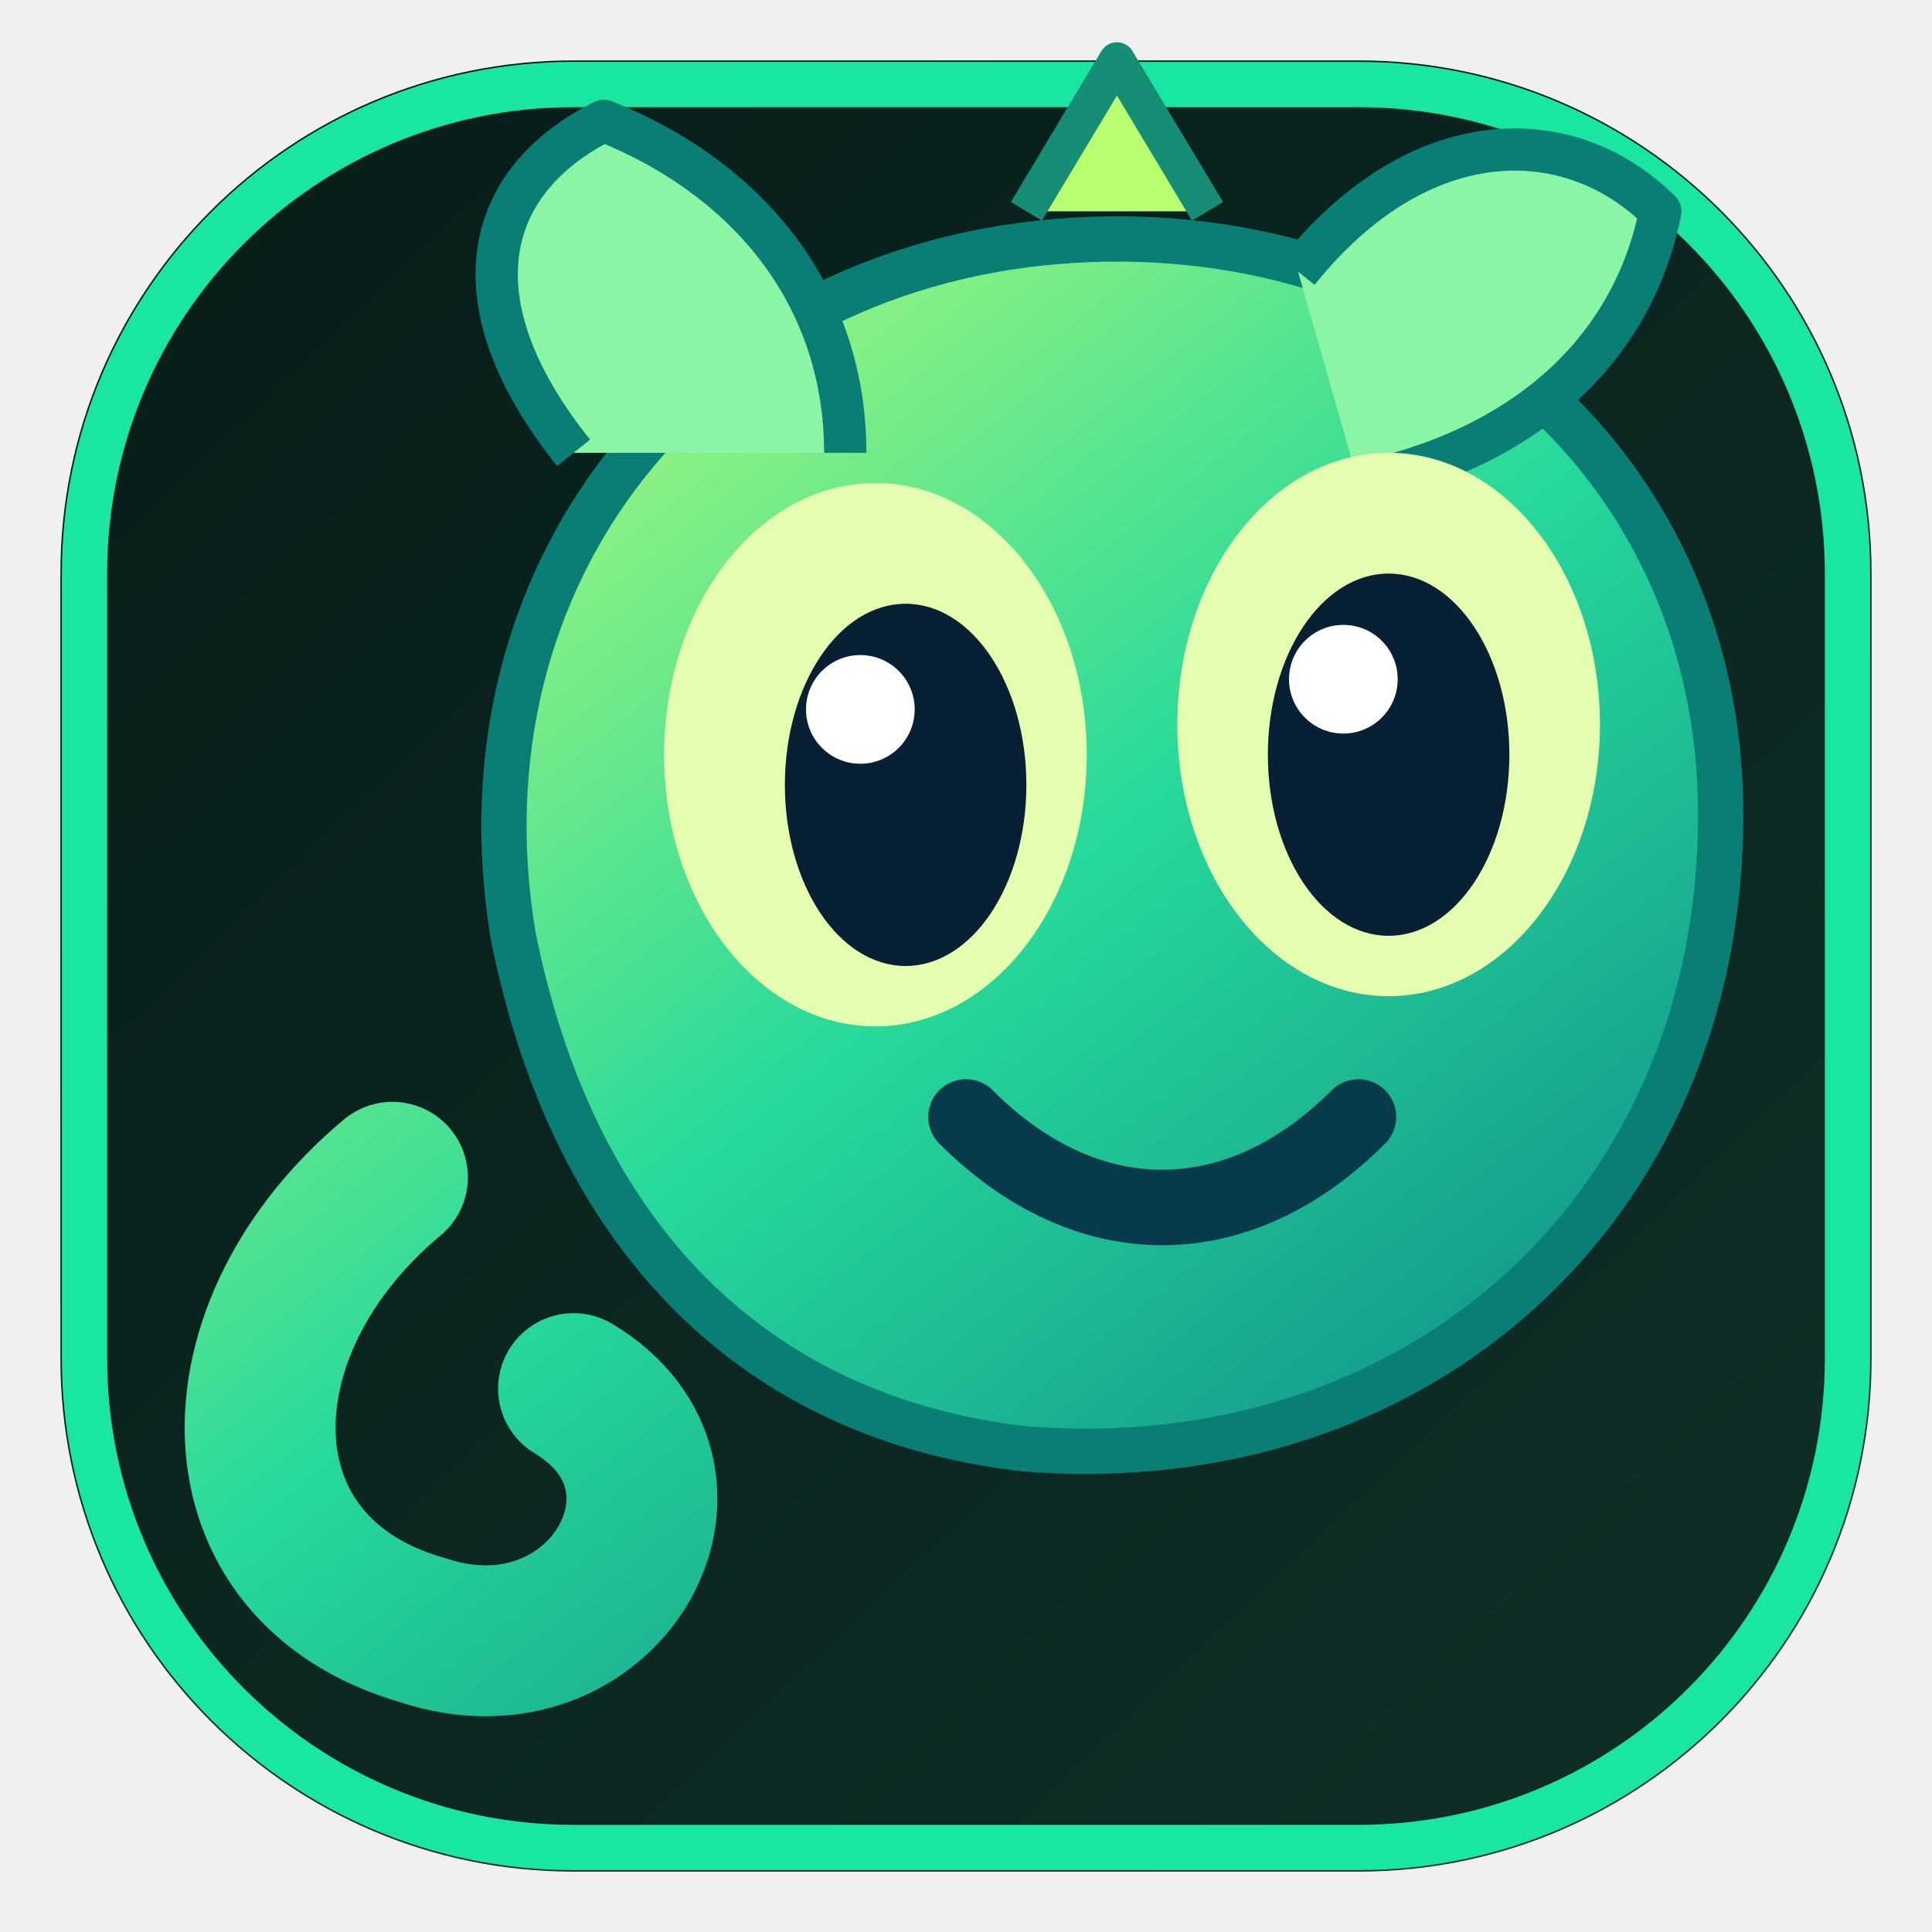
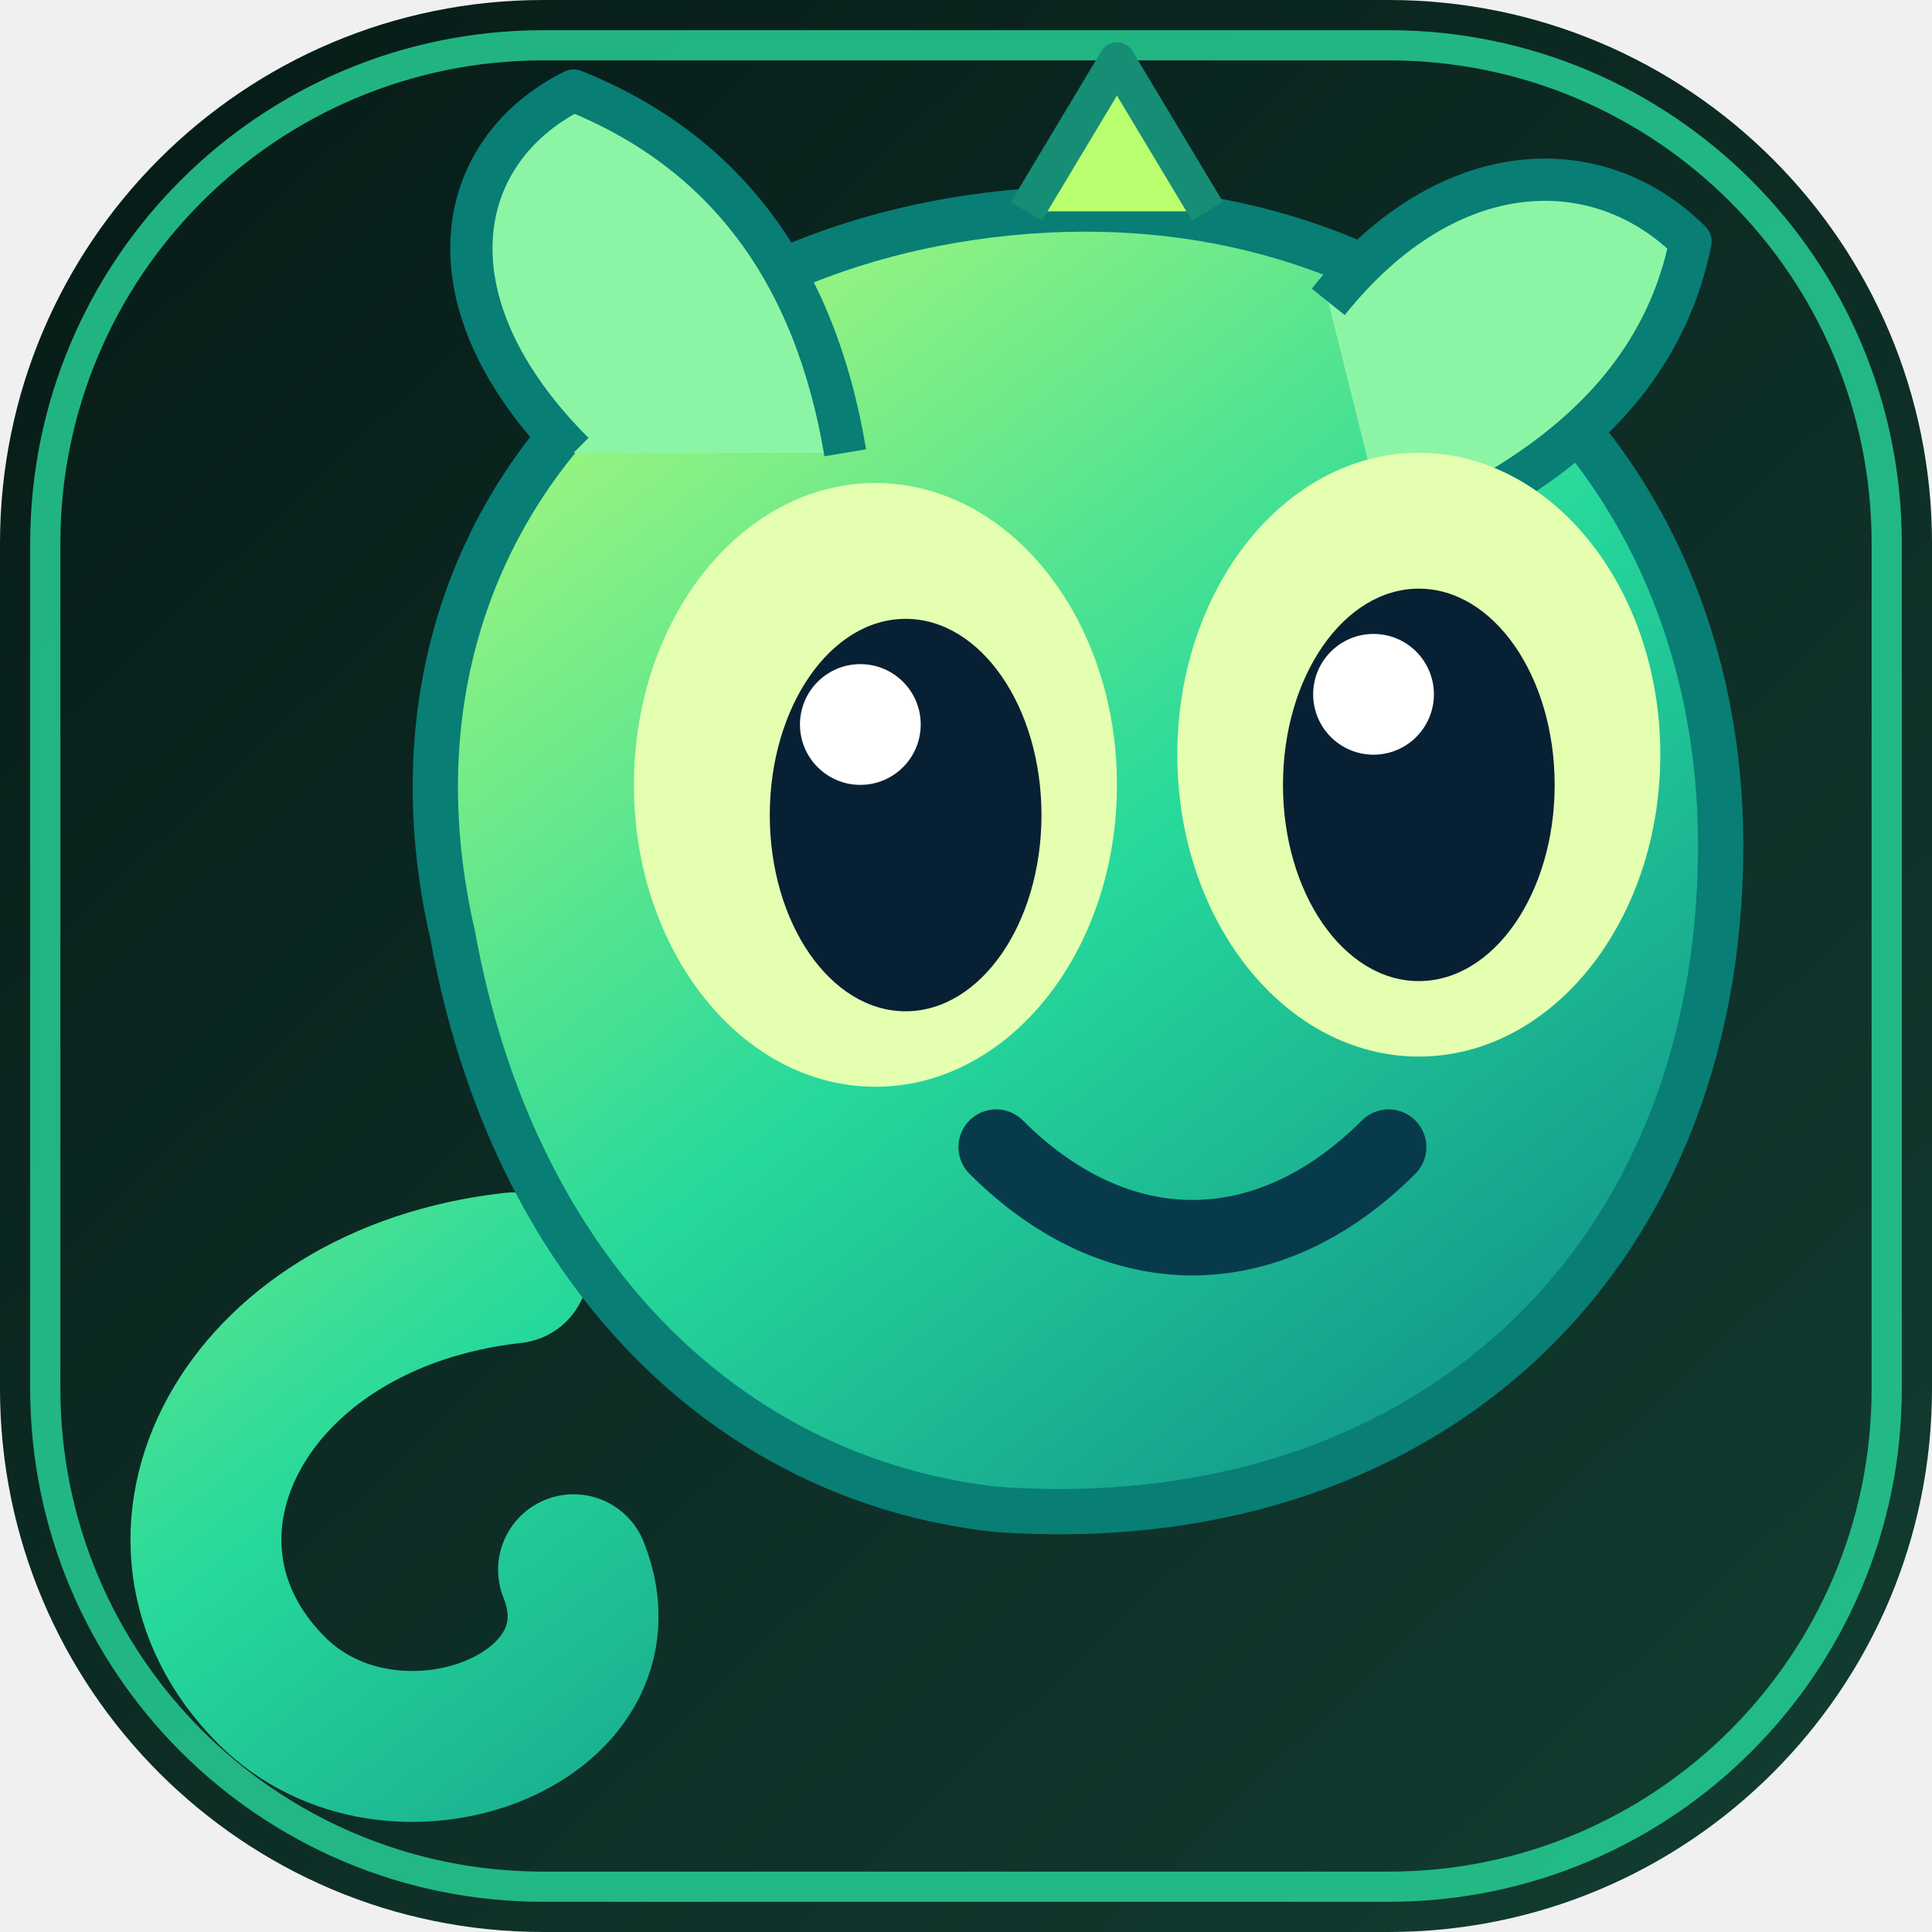
<svg xmlns="http://www.w3.org/2000/svg" viewBox="0 0 64 64">
  <defs>
    <linearGradient id="bg" x1="4" y1="3" x2="60" y2="62" gradientUnits="userSpaceOnUse">
      <stop stop-color="#071C18" />
-       <stop offset="1" stop-color="#102F28" />
+       <stop offset="1" stop-color="#123C31" />
    </linearGradient>
-     <linearGradient id="pixo" x1="12" y1="8" x2="52" y2="58" gradientUnits="userSpaceOnUse">
+     <linearGradient id="pixo" x1="13" y1="7" x2="52" y2="57" gradientUnits="userSpaceOnUse">
      <stop stop-color="#C7FF75" />
-       <stop offset=".48" stop-color="#27D99B" />
+       <stop offset=".5" stop-color="#27D99B" />
      <stop offset="1" stop-color="#087B83" />
    </linearGradient>
  </defs>
-   <rect x="2" y="2" width="60" height="60" rx="17" fill="url(#bg)" />
-   <rect x="2.8" y="2.8" width="58.4" height="58.4" rx="16.2" fill="none" stroke="#19E6A0" stroke-width="1.5" />
-   <path d="M13 39c-6 5-6 13 1 15 6 2 10-5 5-8" fill="none" stroke="url(#pixo)" stroke-width="5" stroke-linecap="round" />
-   <path d="M17 31c-2-12 6-22 18-23 12-1 22 7 22 19 0 13-10 22-23 21-9-1-15-7-17-17Z" fill="url(#pixo)" stroke="#087E75" stroke-width="1.5" />
-   <path d="M19 15c-4-5-3-9 1-11 5 2 8 6 8 11M43 9c4-5 9-5 12-2-1 5-5 8-10 9" fill="#8CF5A5" stroke="#087E75" stroke-width="1.4" stroke-linejoin="round" />
-   <ellipse cx="29" cy="25" rx="7" ry="9" fill="#E4FFB0" />
-   <ellipse cx="46" cy="24" rx="7" ry="9" fill="#E4FFB0" />
-   <ellipse cx="30" cy="26" rx="4" ry="6" fill="#082033" />
-   <ellipse cx="46" cy="25" rx="4" ry="6" fill="#082033" />
-   <circle cx="28.5" cy="23.5" r="1.8" fill="#fff" />
-   <circle cx="44.5" cy="22.5" r="1.8" fill="#fff" />
-   <path d="M32 37c4 4 9 4 13 0" fill="none" stroke="#073B4B" stroke-width="2.5" stroke-linecap="round" />
+   <rect width="64" height="64" rx="18" fill="url(#bg)" />
+   <rect x="1.5" y="1.5" width="61" height="61" rx="16.5" fill="none" stroke="#27D99B" stroke-opacity=".8" />
+   <path d="M17 42c-9 1-13 9-8 14 4 4 12 1 10-4" fill="none" stroke="url(#pixo)" stroke-width="5" stroke-linecap="round" />
+   <path d="M15 31C12 18 21 8 34 7c13-1 23 8 23 21 0 14-10 23-24 22-9-1-16-8-18-19Z" fill="url(#pixo)" stroke="#087E75" stroke-width="1.5" />
+   <path d="M19 15c-5-5-4-10 0-12 5 2 8 6 9 12M44 10c4-5 9-5 12-2-1 5-5 8-10 10" fill="#8CF5A5" stroke="#087E75" stroke-width="1.4" stroke-linejoin="round" />
+   <ellipse cx="29" cy="26" rx="8" ry="10" fill="#E4FFB0" />
+   <ellipse cx="47" cy="25" rx="8" ry="10" fill="#E4FFB0" />
+   <ellipse cx="30" cy="27" rx="4.5" ry="6.5" fill="#082033" />
+   <ellipse cx="47" cy="26" rx="4.5" ry="6.5" fill="#082033" />
+   <circle cx="28.5" cy="24" r="2" fill="#fff" />
+   <circle cx="45.5" cy="23" r="2" fill="#fff" />
+   <path d="M33 38c4 4 9 4 13 0" fill="none" stroke="#073B4B" stroke-width="2.5" stroke-linecap="round" />
  <path d="m34 7 3-5 3 5" fill="#B9FF70" stroke="#168D75" stroke-width="1.2" stroke-linejoin="round" />
</svg>
